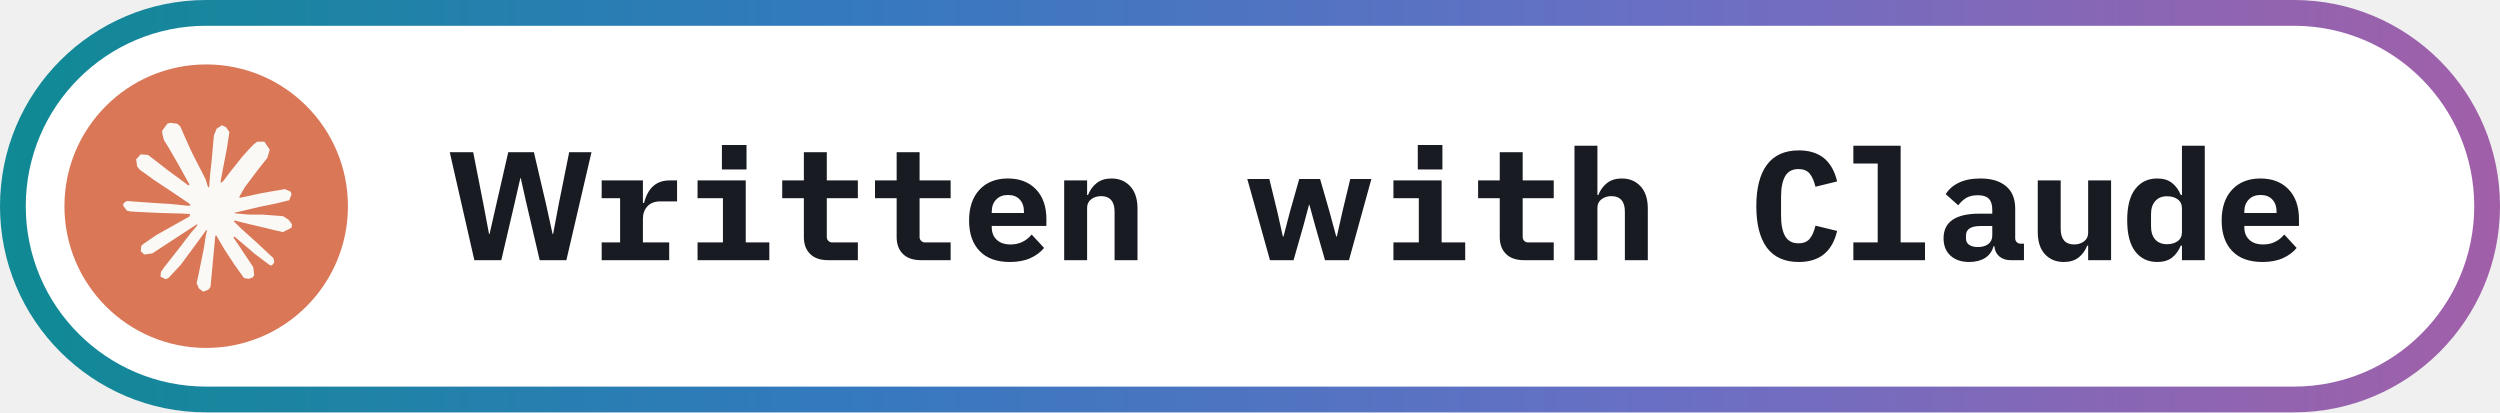
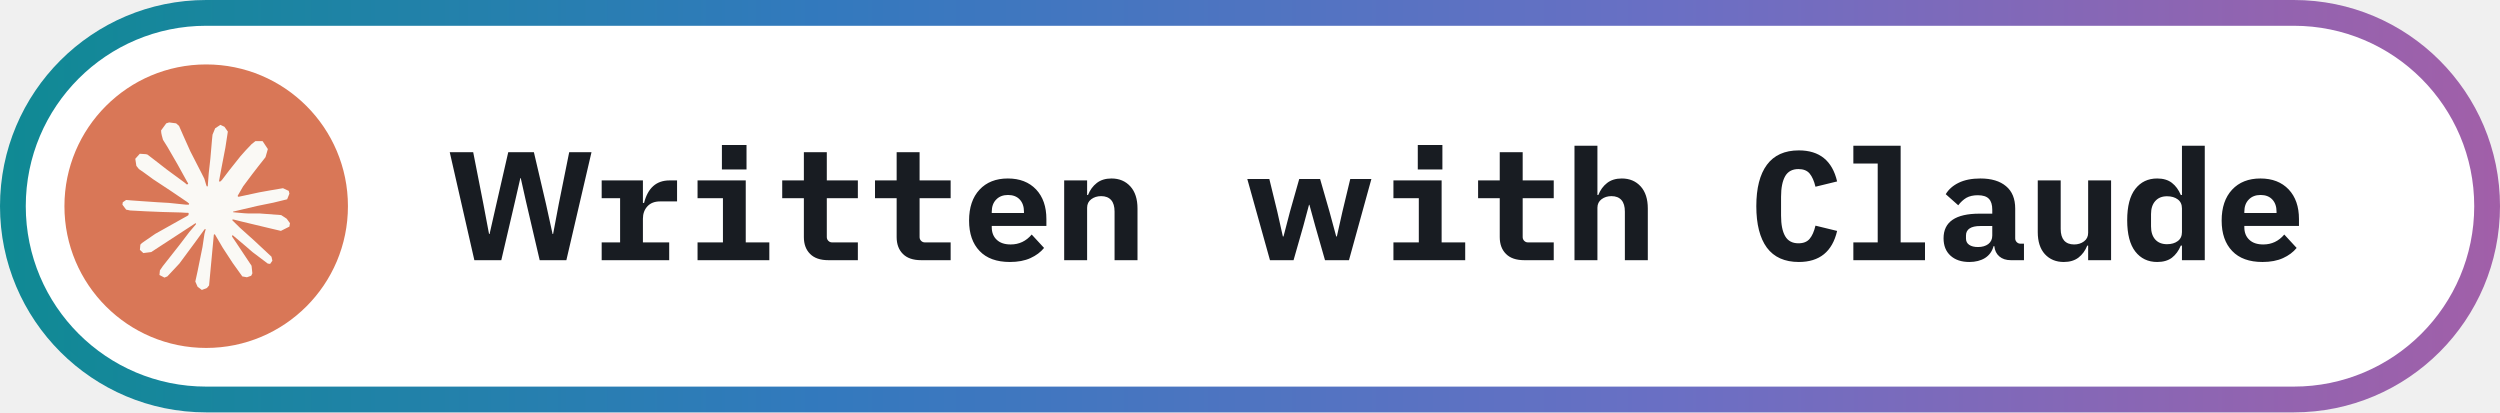
<svg xmlns="http://www.w3.org/2000/svg" width="242.5" height="40" viewBox="0 0 242.5 40" role="img" aria-label="Written with Claude">
  <defs>
-     <g id="bfd2598-mark" transform="translate(9.5 9.5) scale(0.14)">
+     <g id="bfd2598-mark" transform="translate(9.444459 9.472195) scale(0.1388889)">
      <path d="M18.766 62.444L37.182 52.117L37.486 51.212L37.182 50.709H36.272L33.185 50.521L22.662 50.239L13.555 49.864L4.7 49.394L2.474 48.925L0.4 46.155L0.602 44.794L2.474 43.527L5.156 43.761L11.075 44.184L19.98 44.794L26.405 45.169L35.968 46.155H37.486L37.688 45.545L37.182 45.169L36.777 44.794L27.569 38.551L17.602 31.979L12.391 28.177L9.608 26.252L8.191 24.469L7.584 20.526L10.114 17.709L13.555 17.944L14.415 18.178L17.906 20.854L25.343 26.628L35.057 33.763L36.474 34.936L37.044 34.551L37.132 34.279L36.474 33.2L31.212 23.671L25.596 13.954L23.066 9.917L22.409 7.523C22.154 6.518 22.004 5.687 22.004 4.66L24.888 0.717L26.507 0.2L30.402 0.717L32.022 2.125L34.45 7.664L38.346 16.348L44.417 28.177L46.188 31.698L47.149 34.936L47.504 35.922H48.111V35.359L48.617 28.693L49.527 20.526L50.438 10.011L50.742 7.054L52.209 3.486L55.143 1.561L57.42 2.641L59.292 5.317L59.039 7.054L57.926 14.282L55.75 25.595L54.334 33.2H55.143L56.105 32.214L59.95 27.144L66.375 19.07L69.209 15.878L72.548 12.358L74.673 10.668H78.72L81.655 15.08L80.339 19.634L76.191 24.891L72.75 29.35L67.817 35.959L64.756 41.273L65.031 41.712L65.768 41.649L76.899 39.255L82.92 38.175L90.104 36.955L93.342 38.457L93.696 40.006L92.431 43.151L84.741 45.029L75.735 46.859L62.324 50.016L62.176 50.136L62.351 50.396L68.399 50.943L70.979 51.084H77.304L89.092 51.976L92.178 53.994L94 56.482L93.696 58.407L88.94 60.801L82.566 59.299L67.64 55.731L62.53 54.464H61.822V54.886L66.072 59.064L73.914 66.105L83.679 75.212L84.184 77.465L82.92 79.249L81.604 79.061L73.003 72.583L69.664 69.673L62.176 63.336H61.67V63.993L63.39 66.528L72.548 80.281L73.003 84.506L72.345 85.867L69.968 86.712L67.387 86.243L61.974 78.685L56.459 70.236L52.006 62.632L51.469 62.971L48.819 91.265L47.605 92.721L44.771 93.8L42.393 92.016L41.129 89.106L42.393 83.332L43.911 75.822L45.126 69.86L46.239 62.444L46.918 59.966L46.858 59.8L46.315 59.892L40.724 67.56L32.224 79.061L25.495 86.243L23.876 86.9L21.093 85.445L21.346 82.863L22.915 80.563L32.224 68.734L37.84 61.364L41.459 57.134L41.424 56.522L41.224 56.505L16.489 72.63L12.087 73.193L10.165 71.409L10.418 68.499L11.328 67.56L18.766 62.444Z" />
    </g>
    <g id="bfd2598-text" transform="translate(35 20.19)">
      <path d="M-0.1 -8.38H1.72L2.51 -4.36L2.95 -2.03H2.99L3.52 -4.36L4.44 -8.38H6.43L7.37 -4.36L7.88 -2.03H7.92L8.36 -4.36L9.17 -8.38H10.9L8.95 0H6.88L5.82 -4.54L5.41 -6.37H5.38L4.96 -4.54L3.9 0H1.81ZM11.69 -1.38H13.12V-4.81H11.69V-6.19H14.89V-4.44H14.98Q15.42 -6.19 16.96 -6.19H17.54V-4.56H16.22Q15.59 -4.56 15.24 -4.18Q14.89 -3.8 14.89 -3.22V-1.38H16.93V0H11.69ZM22.93 -8.94V-7.04H21.02V-8.94ZM19.13 -1.38H21.1V-4.81H19.13V-6.19H22.87V-1.38H24.7V0H19.13ZM29.16 -1.79Q29.16 -1.62 29.28 -1.5Q29.4 -1.38 29.57 -1.38H31.57V0H29.28Q28.34 0 27.86 -0.49Q27.38 -0.97 27.38 -1.79V-4.81H25.7V-6.19H27.38V-8.38H29.16V-6.19H31.57V-4.81H29.16ZM36.36 -1.79Q36.36 -1.62 36.48 -1.5Q36.6 -1.38 36.77 -1.38H38.77V0H36.48Q35.54 0 35.06 -0.49Q34.58 -0.97 34.58 -1.79V-4.81H32.9V-6.19H34.58V-8.38H36.36V-6.19H38.77V-4.81H36.36ZM40.2 -3.07Q40.2 -4.6 41.01 -5.47Q41.82 -6.34 43.21 -6.34Q44.59 -6.34 45.4 -5.49Q46.2 -4.64 46.2 -3.19V-2.66H41.96V-2.56Q41.96 -1.94 42.35 -1.58Q42.73 -1.22 43.43 -1.22Q44.41 -1.22 45.06 -1.99L46.02 -0.95Q45.62 -0.46 44.96 -0.16Q44.3 0.14 43.37 0.14Q41.83 0.14 41.02 -0.71Q40.2 -1.56 40.2 -3.07ZM41.96 -3.76V-3.66H44.46V-3.76Q44.46 -4.36 44.13 -4.71Q43.8 -5.06 43.22 -5.06Q42.65 -5.06 42.31 -4.71Q41.96 -4.36 41.96 -3.76ZM47.58 0V-6.19H49.36V-5.06H49.43Q49.66 -5.64 50.11 -5.99Q50.56 -6.34 51.25 -6.34Q52.16 -6.34 52.72 -5.72Q53.27 -5.11 53.27 -4.01V0H51.49V-3.77Q51.49 -4.36 51.23 -4.66Q50.96 -4.97 50.45 -4.97Q50 -4.97 49.68 -4.73Q49.36 -4.49 49.36 -4.07V0ZM63.5 -6.3 64.12 -3.76 64.55 -1.84H64.6L65.1 -3.76L65.82 -6.3H67.44L68.17 -3.76L68.69 -1.84H68.74L69.17 -3.76L69.78 -6.3H71.42L69.68 0H67.82L67.06 -2.66L66.61 -4.3H66.58L66.14 -2.66L65.38 0H63.55L61.79 -6.3ZM76.93 -8.94V-7.04H75.02V-8.94ZM73.13 -1.38H75.1V-4.81H73.13V-6.19H76.87V-1.38H78.7V0H73.13ZM83.16 -1.79Q83.16 -1.62 83.28 -1.5Q83.4 -1.38 83.57 -1.38H85.57V0H83.28Q82.34 0 81.86 -0.49Q81.38 -0.97 81.38 -1.79V-4.81H79.7V-6.19H81.38V-8.38H83.16V-6.19H85.57V-4.81H83.16ZM87.18 -8.88H88.96V-5.06H89.03Q89.26 -5.64 89.71 -5.99Q90.16 -6.34 90.85 -6.34Q91.76 -6.34 92.32 -5.72Q92.87 -5.11 92.87 -4.01V0H91.09V-3.77Q91.09 -4.36 90.83 -4.66Q90.56 -4.97 90.05 -4.97Q89.6 -4.97 89.28 -4.73Q88.96 -4.49 88.96 -4.07V0H87.18ZM101.29 -4.19Q101.29 -6.29 102.11 -7.4Q102.94 -8.52 104.59 -8.52Q107 -8.52 107.56 -6.11L105.88 -5.7Q105.72 -6.37 105.43 -6.72Q105.14 -7.07 104.56 -7.07Q103.85 -7.07 103.53 -6.52Q103.21 -5.96 103.21 -4.92V-3.46Q103.21 -2.41 103.53 -1.86Q103.85 -1.31 104.56 -1.31Q105.14 -1.31 105.43 -1.66Q105.72 -2 105.88 -2.68L107.56 -2.27Q107 0.14 104.59 0.14Q102.94 0.14 102.11 -0.97Q101.29 -2.09 101.29 -4.19ZM108.82 -1.38H110.71V-7.5H108.82V-8.88H112.49V-1.38H114.38V0H108.82ZM121.04 0Q120.49 0 120.15 -0.29Q119.81 -0.58 119.76 -1.09H119.7Q119.54 -0.49 119.04 -0.17Q118.54 0.14 117.82 0.14Q116.9 0.14 116.36 -0.35Q115.82 -0.84 115.82 -1.7Q115.82 -3.61 118.61 -3.61H119.6V-3.92Q119.6 -4.49 119.34 -4.76Q119.08 -5.04 118.48 -5.04Q117.95 -5.04 117.59 -4.84Q117.24 -4.63 116.96 -4.26L115.99 -5.12Q116.32 -5.68 117 -6.01Q117.68 -6.34 118.68 -6.34Q119.96 -6.34 120.67 -5.74Q121.38 -5.15 121.38 -4V-1.69Q121.38 -1.52 121.5 -1.4Q121.62 -1.28 121.79 -1.28H122.06V0ZM119.6 -1.91V-2.65H118.66Q118.13 -2.65 117.85 -2.47Q117.56 -2.28 117.56 -1.92V-1.68Q117.56 -1.36 117.81 -1.19Q118.06 -1.02 118.49 -1.02Q118.98 -1.02 119.29 -1.25Q119.6 -1.49 119.6 -1.91ZM127.04 -1.13H126.97Q126.74 -0.55 126.29 -0.2Q125.84 0.14 125.15 0.14Q124.24 0.14 123.68 -0.47Q123.13 -1.08 123.13 -2.18V-6.19H124.91V-2.42Q124.91 -1.84 125.17 -1.53Q125.44 -1.22 125.95 -1.22Q126.4 -1.22 126.72 -1.46Q127.04 -1.7 127.04 -2.12V-6.19H128.82V0H127.04ZM134.32 -1.13H134.23Q133.98 -0.53 133.54 -0.19Q133.1 0.14 132.4 0.14Q131.33 0.14 130.7 -0.67Q130.07 -1.48 130.07 -3.1Q130.07 -4.72 130.7 -5.53Q131.33 -6.34 132.4 -6.34Q133.1 -6.34 133.54 -6Q133.98 -5.66 134.23 -5.06H134.32V-8.88H136.09V0H134.32ZM134.32 -2.18V-4.01Q134.32 -4.48 133.99 -4.72Q133.67 -4.96 133.16 -4.96Q132.58 -4.96 132.25 -4.59Q131.92 -4.22 131.92 -3.58V-2.62Q131.92 -1.97 132.25 -1.6Q132.58 -1.24 133.16 -1.24Q133.67 -1.24 133.99 -1.48Q134.32 -1.72 134.32 -2.18ZM137.4 -3.07Q137.4 -4.6 138.21 -5.47Q139.02 -6.34 140.41 -6.34Q141.79 -6.34 142.6 -5.49Q143.4 -4.64 143.4 -3.19V-2.66H139.16V-2.56Q139.16 -1.94 139.55 -1.58Q139.93 -1.22 140.63 -1.22Q141.61 -1.22 142.26 -1.99L143.22 -0.95Q142.82 -0.46 142.16 -0.16Q141.5 0.14 140.57 0.14Q139.03 0.14 138.22 -0.71Q137.4 -1.56 137.4 -3.07ZM139.16 -3.76V-3.66H141.66V-3.76Q141.66 -4.36 141.33 -4.71Q141 -5.06 140.42 -5.06Q139.85 -5.06 139.51 -4.71Q139.16 -4.36 139.16 -3.76Z" />
    </g>
    <linearGradient id="bfd2598-ring-light" x1="0" y1="0" x2="1" y2="0">
      <stop offset="0%" stop-color="#0F8A93" />
      <stop offset="33.33%" stop-color="#3379BE" />
      <stop offset="66.67%" stop-color="#6A6FC4" />
      <stop offset="100%" stop-color="#A25FA8" />
    </linearGradient>
  </defs>
  <g transform="scale(1.25)">
    <g>
      <rect x="0" y="0" width="194" height="32" rx="16" fill="url(#bfd2598-ring-light)" />
      <rect x="2" y="2" width="190" height="28" rx="14" fill="#FFFFFF" />
      <circle cx="16" cy="16" r="11" fill="#D97757" />
      <use href="#bfd2598-mark" fill="#FAF9F5" />
      <use href="#bfd2598-text" fill="#181C22" />
    </g>
  </g>
</svg>
